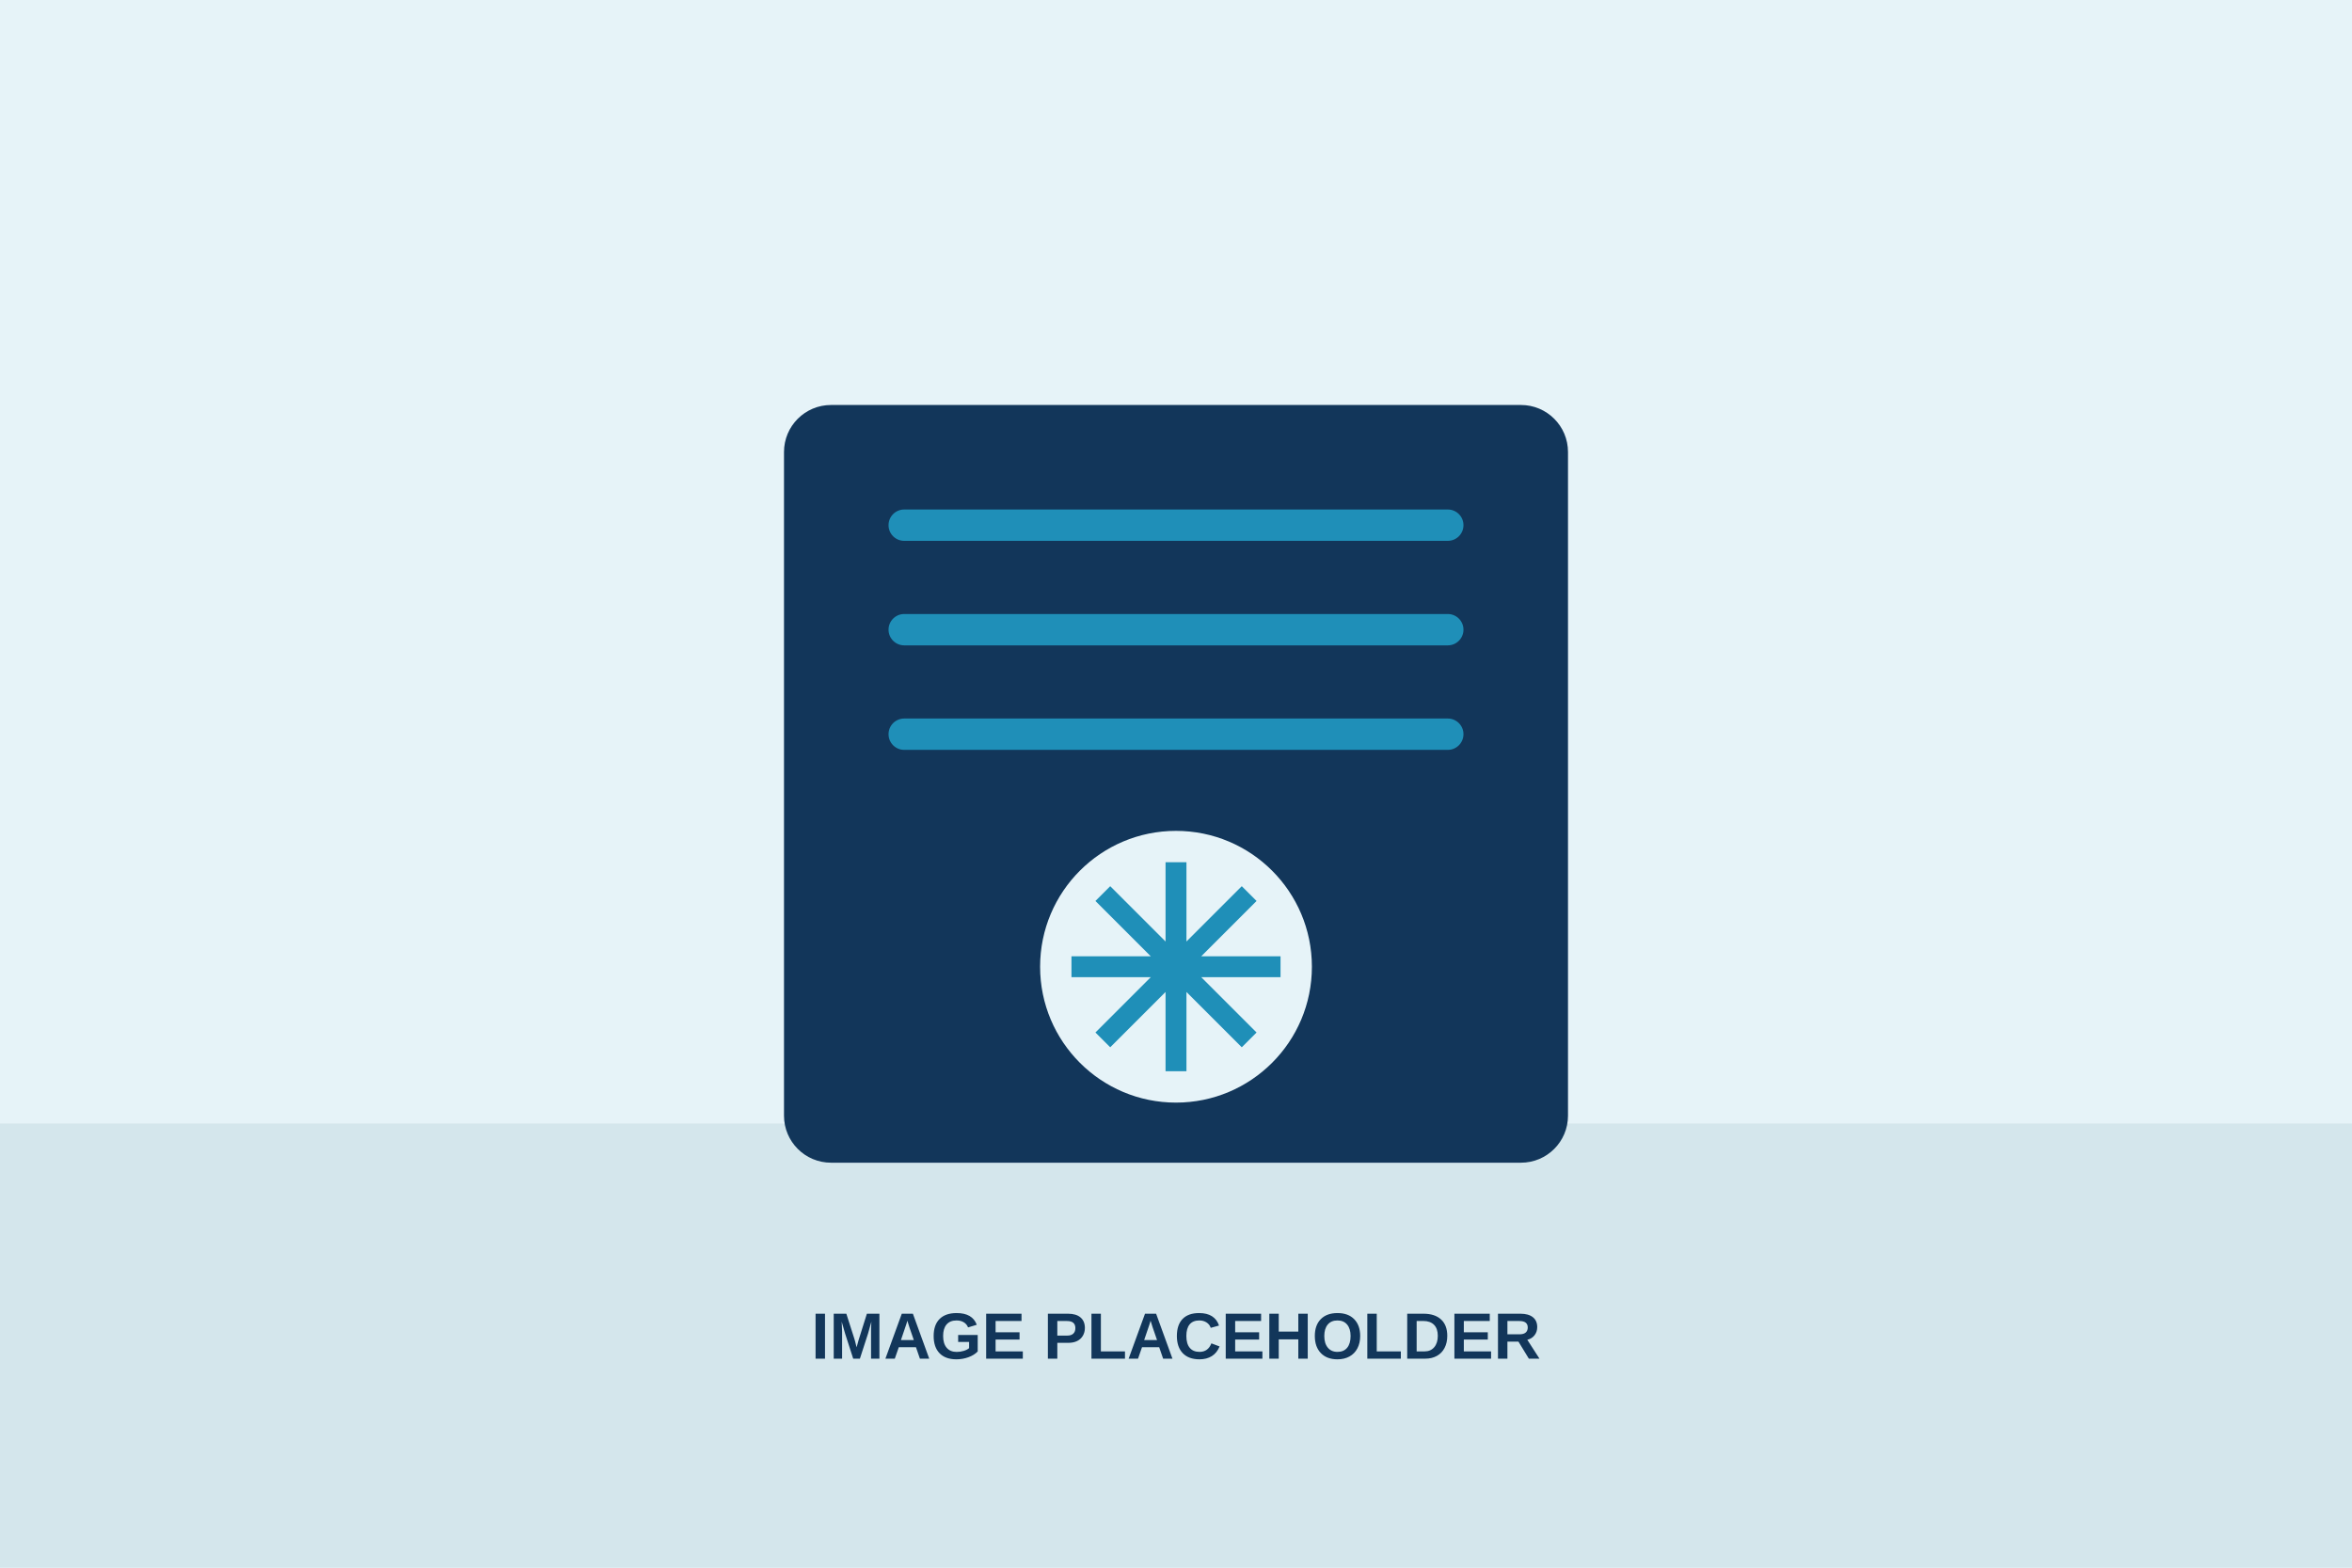
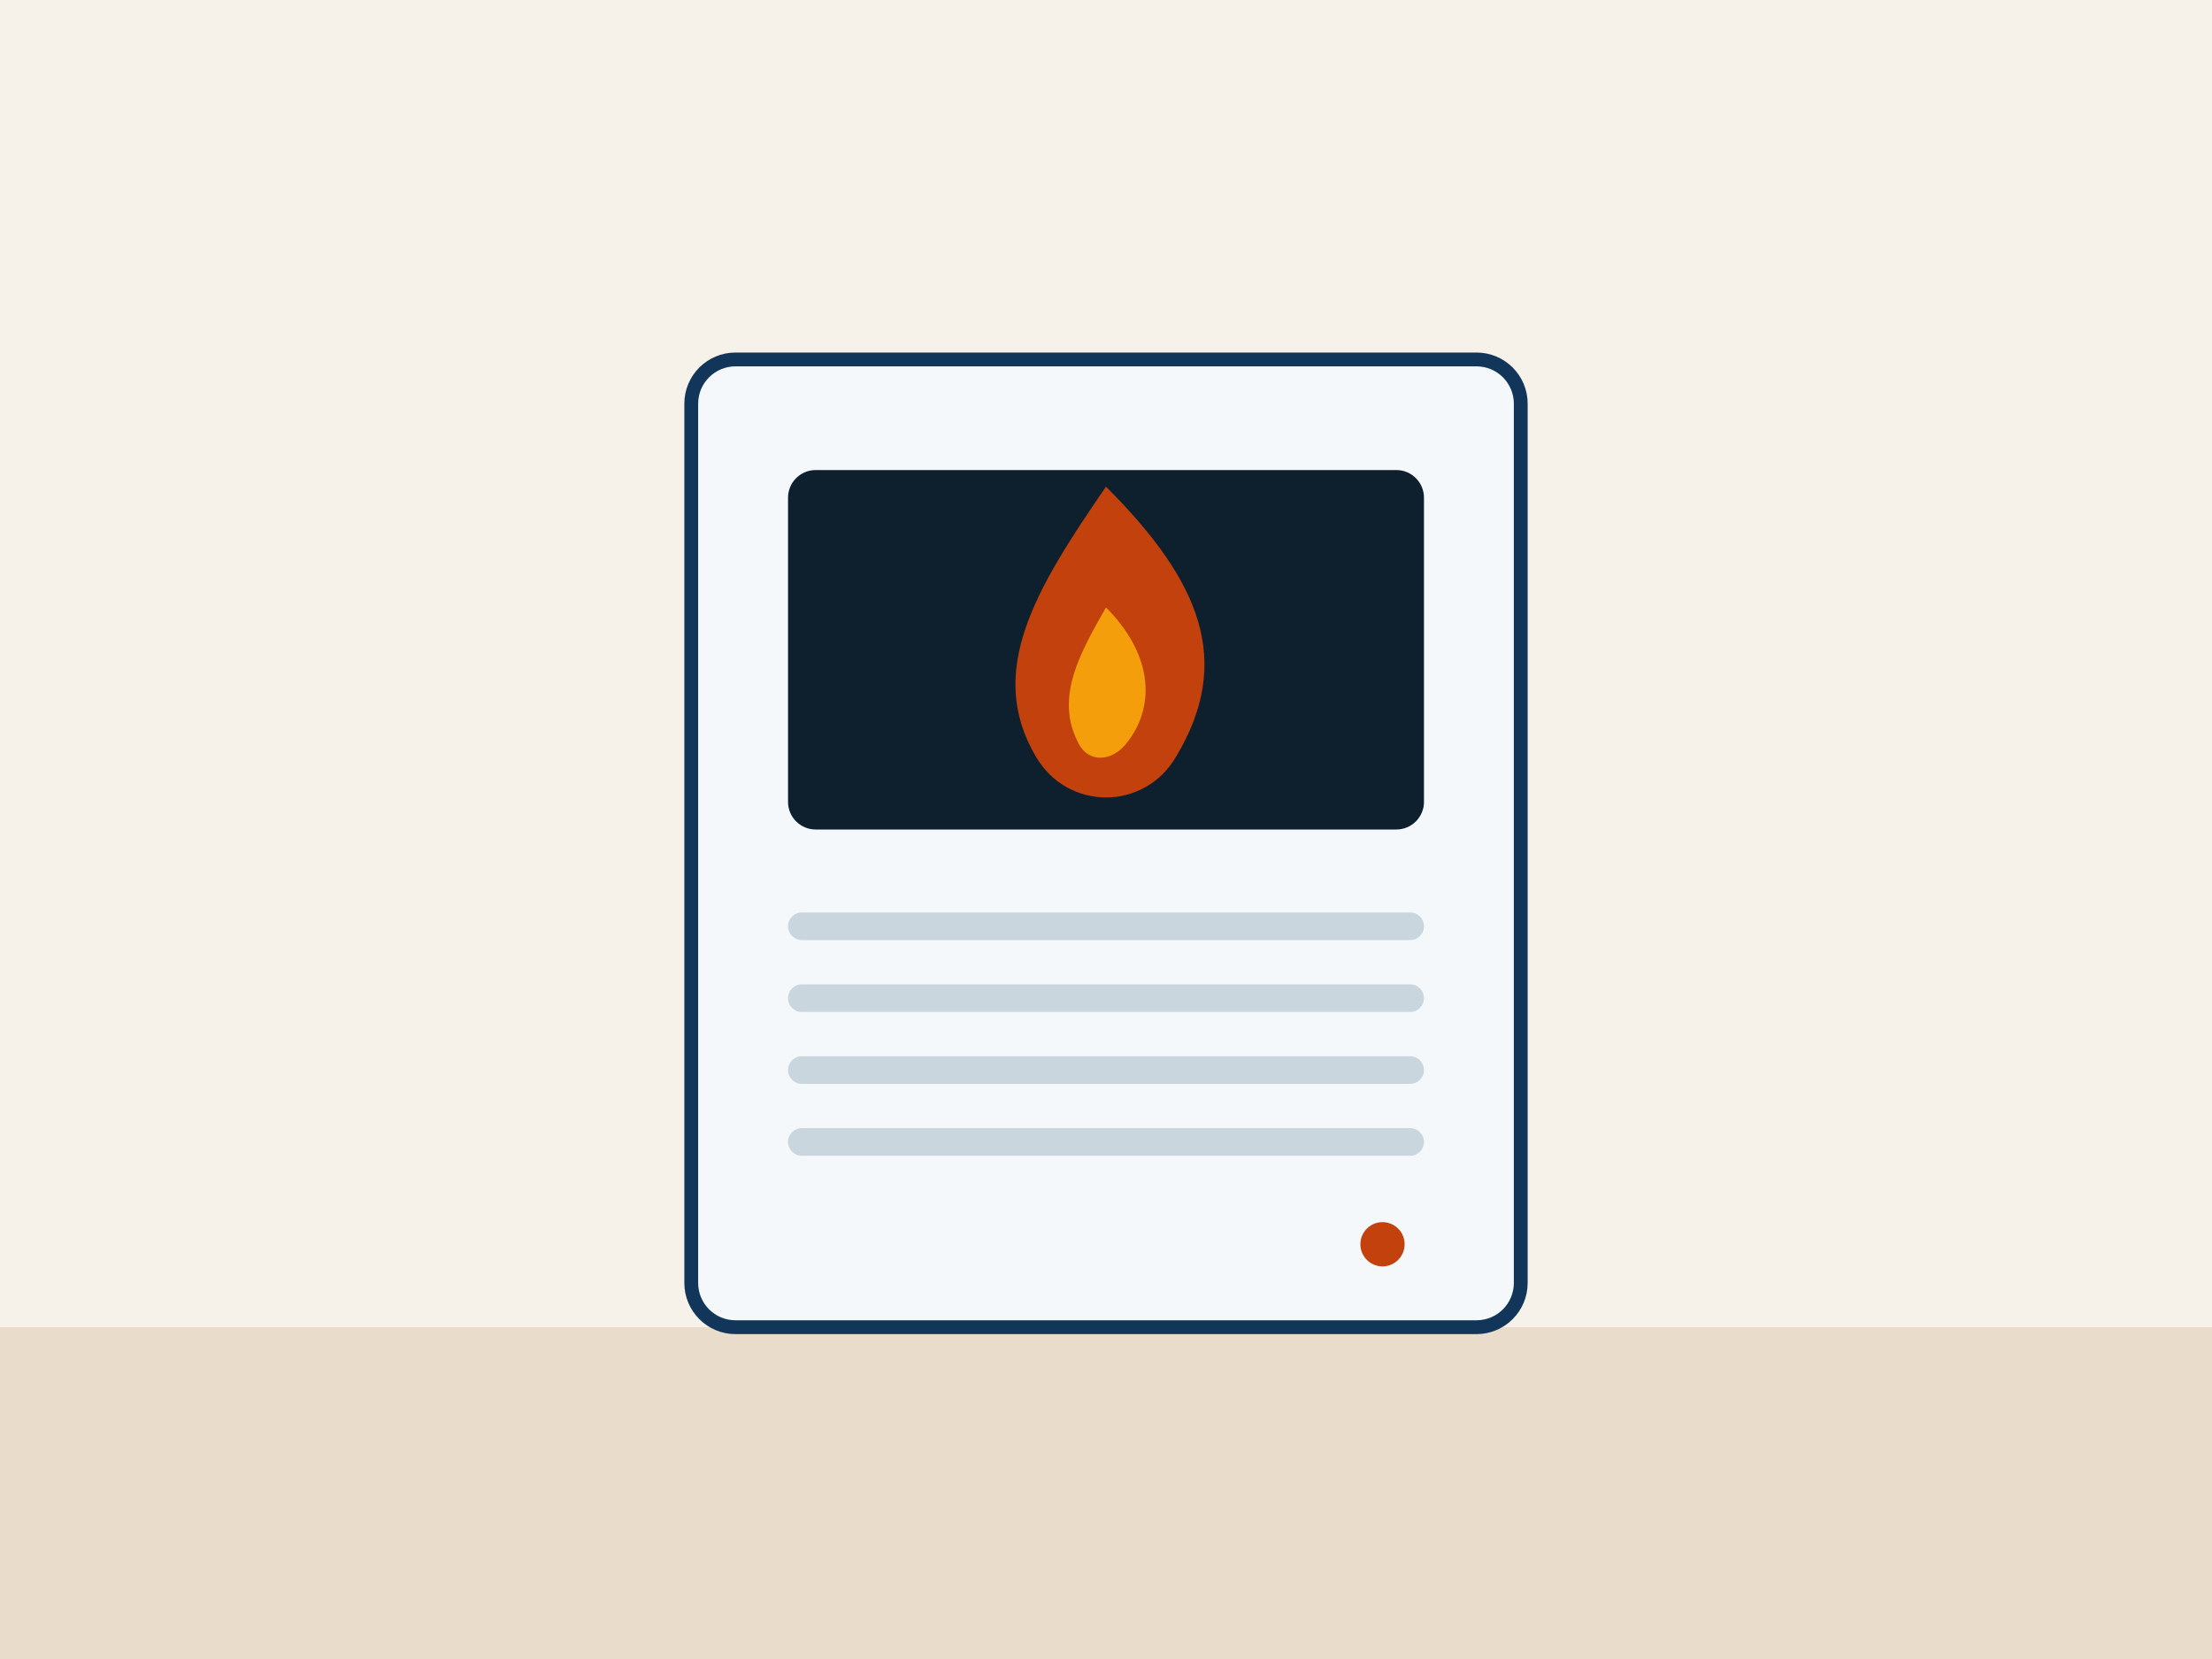
- <svg xmlns="http://www.w3.org/2000/svg" viewBox="0 0 900 600">
-   <rect width="900" height="600" fill="#E6F3F8" />
-   <path d="M0 430h900v170H0z" fill="#d4e6ec" />
-   <g fill="#12365A">
-     <rect x="300" y="155" width="300" height="290" rx="18" />
-     <rect x="340" y="195" width="220" height="12" rx="6" fill="#1F8FB8" />
-     <rect x="340" y="235" width="220" height="12" rx="6" fill="#1F8FB8" />
-     <rect x="340" y="275" width="220" height="12" rx="6" fill="#1F8FB8" />
-     <circle cx="450" cy="370" r="52" fill="#E6F3F8" />
-     <path d="M450 330v80m-40-40h80m-68-28 56 56m0-56-56 56" stroke="#1F8FB8" stroke-width="8" />
+ <svg xmlns="http://www.w3.org/2000/svg" viewBox="0 0 800 600" role="img" aria-hidden="true">
+   <rect width="800" height="600" fill="#F6F1E9" />
+   <rect x="0" y="480" width="800" height="120" fill="#E9DCCB" />
+   <rect x="250" y="130" width="300" height="350" rx="16" fill="#F4F8FA" stroke="#12365A" stroke-width="5" />
+   <rect x="285" y="170" width="230" height="130" rx="10" fill="#0E1F2E" />
+   <g transform="translate(400 245) scale(1.15)">
+     <path d="M0 -60 C30 -30 40 -5 22 25 C12 42 -12 42 -22 25 C-38 -2 -22 -28 0 -60Z" fill="#C2410C" />
+     <path d="M0 -22 C14 -8 16 8 7 20 C2 27 -6 27 -9 20 C-16 6 -8 -8 0 -22Z" fill="#F59E0B" />
  </g>
-   <text x="450" y="520" text-anchor="middle" font-family="Arial" font-size="25" font-weight="700" fill="#12365A">IMAGE PLACEHOLDER</text>
+   <rect x="285" y="330" width="230" height="10" rx="5" fill="#C9D6DE" />
+   <rect x="285" y="356" width="230" height="10" rx="5" fill="#C9D6DE" />
+   <rect x="285" y="382" width="230" height="10" rx="5" fill="#C9D6DE" />
+   <rect x="285" y="408" width="230" height="10" rx="5" fill="#C9D6DE" />
+   <circle cx="500" cy="450" r="8" fill="#C2410C" />
</svg>
